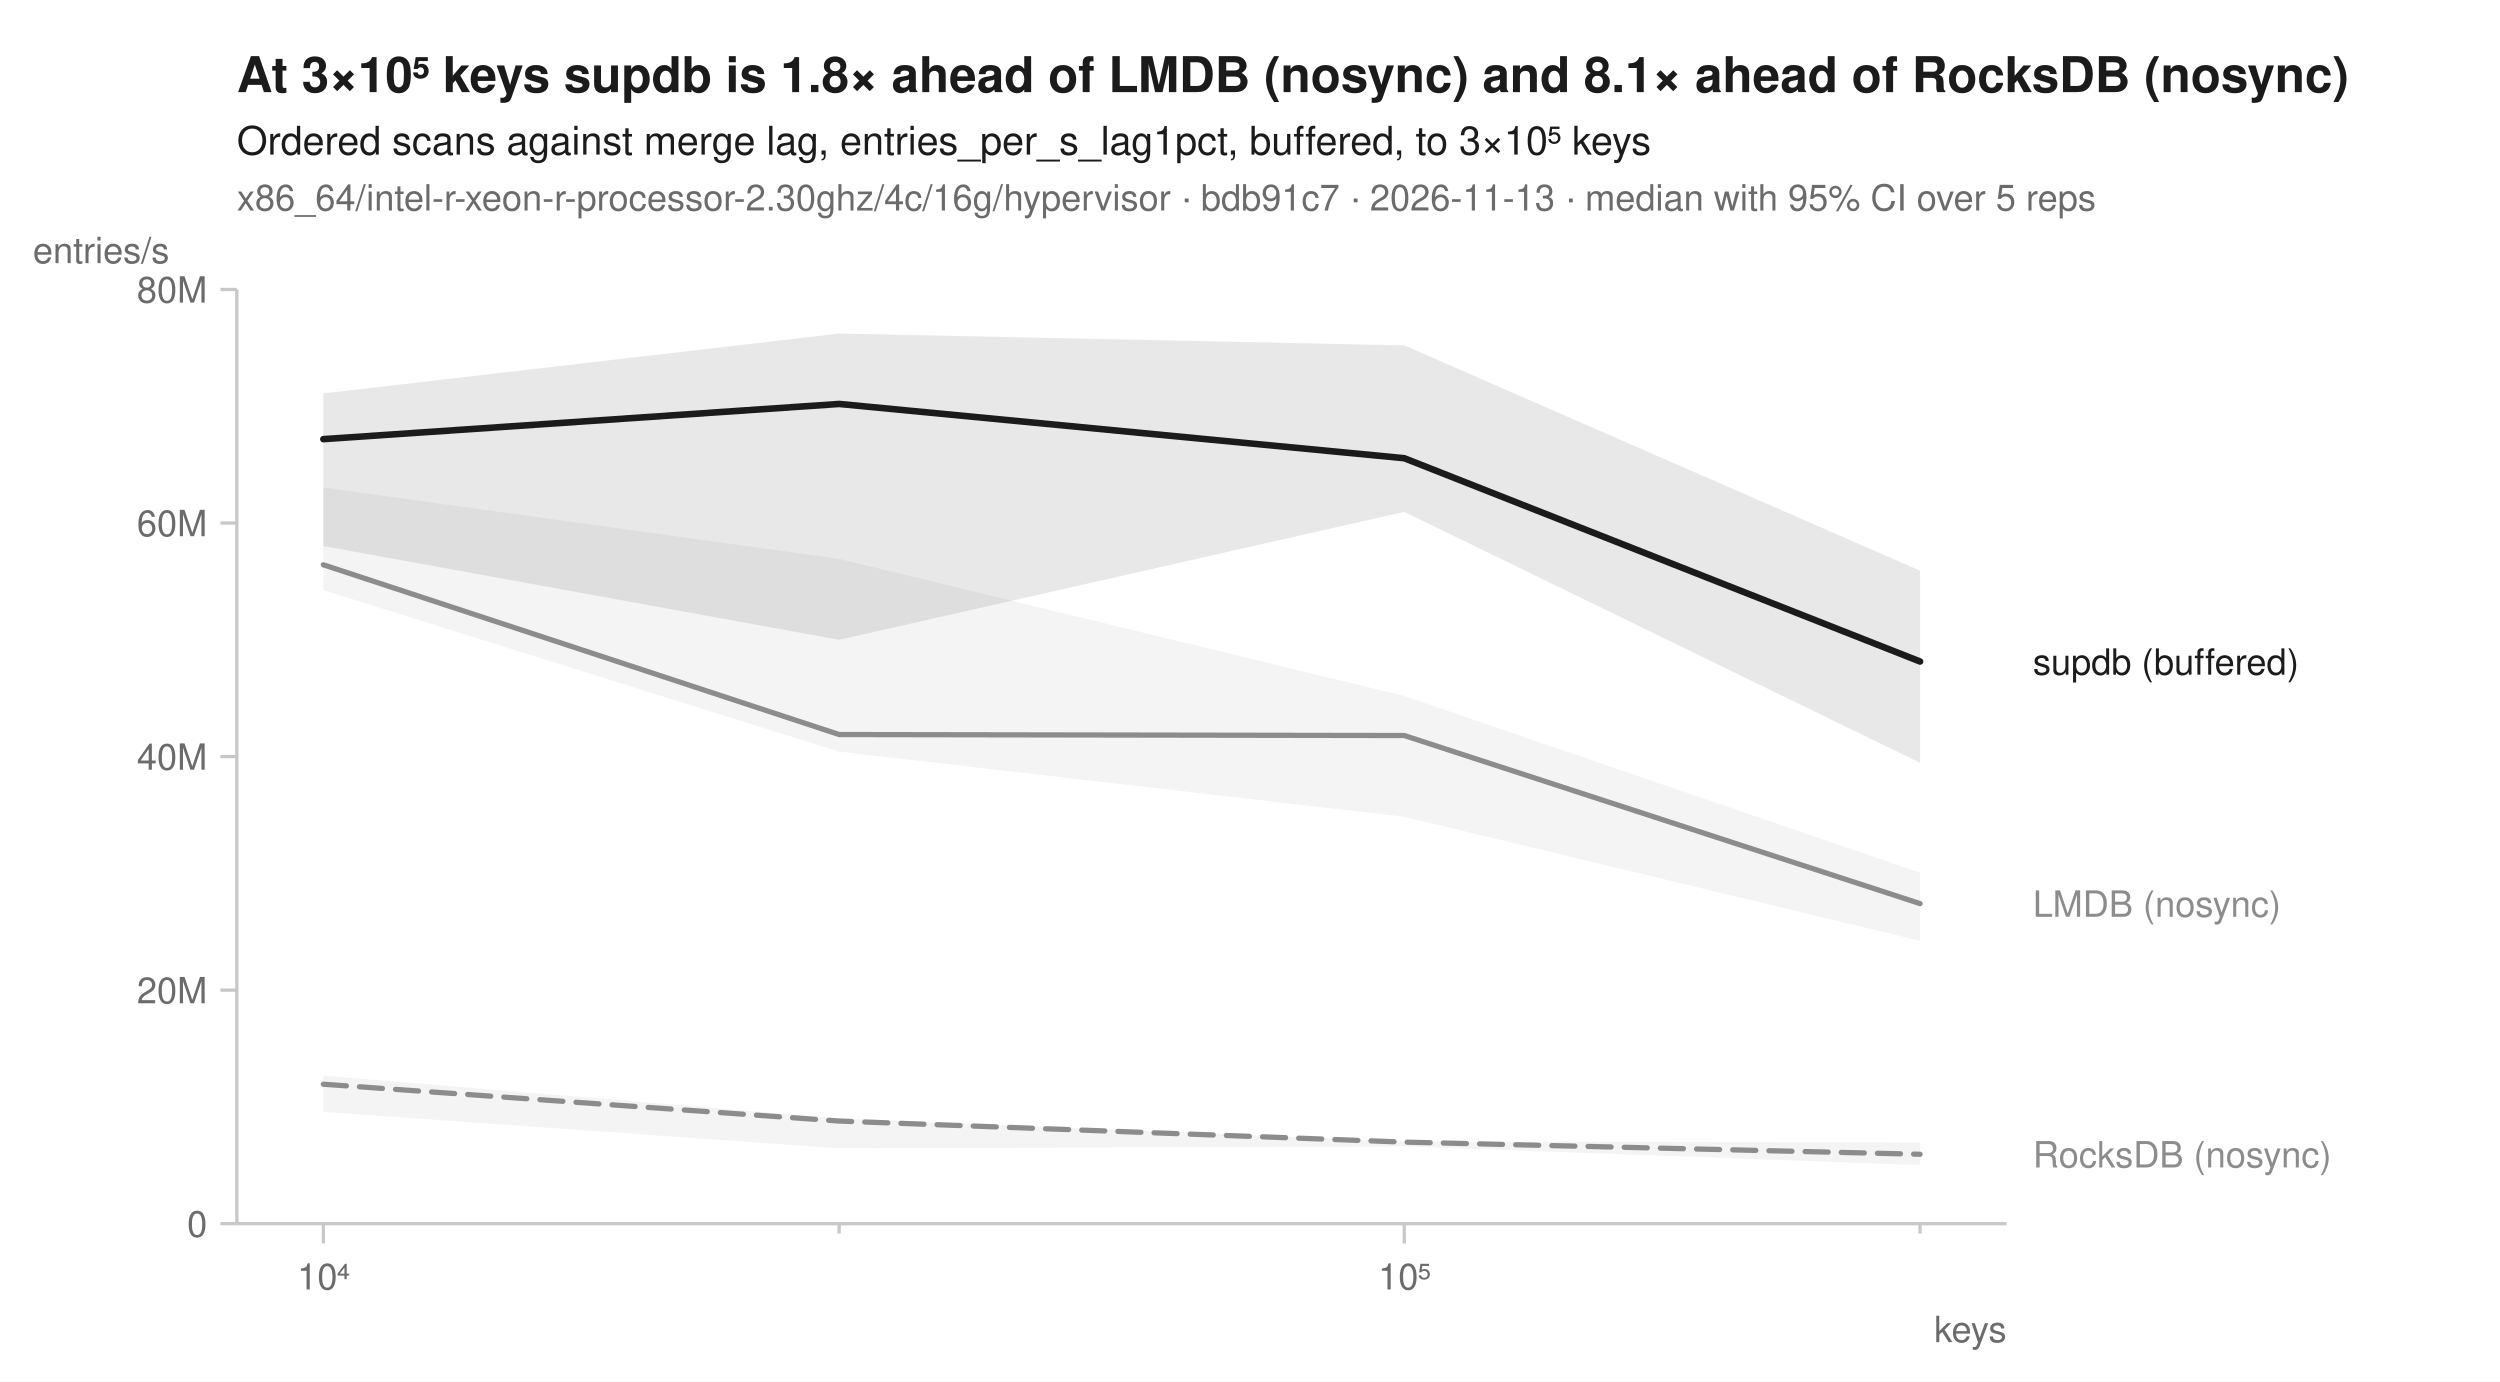
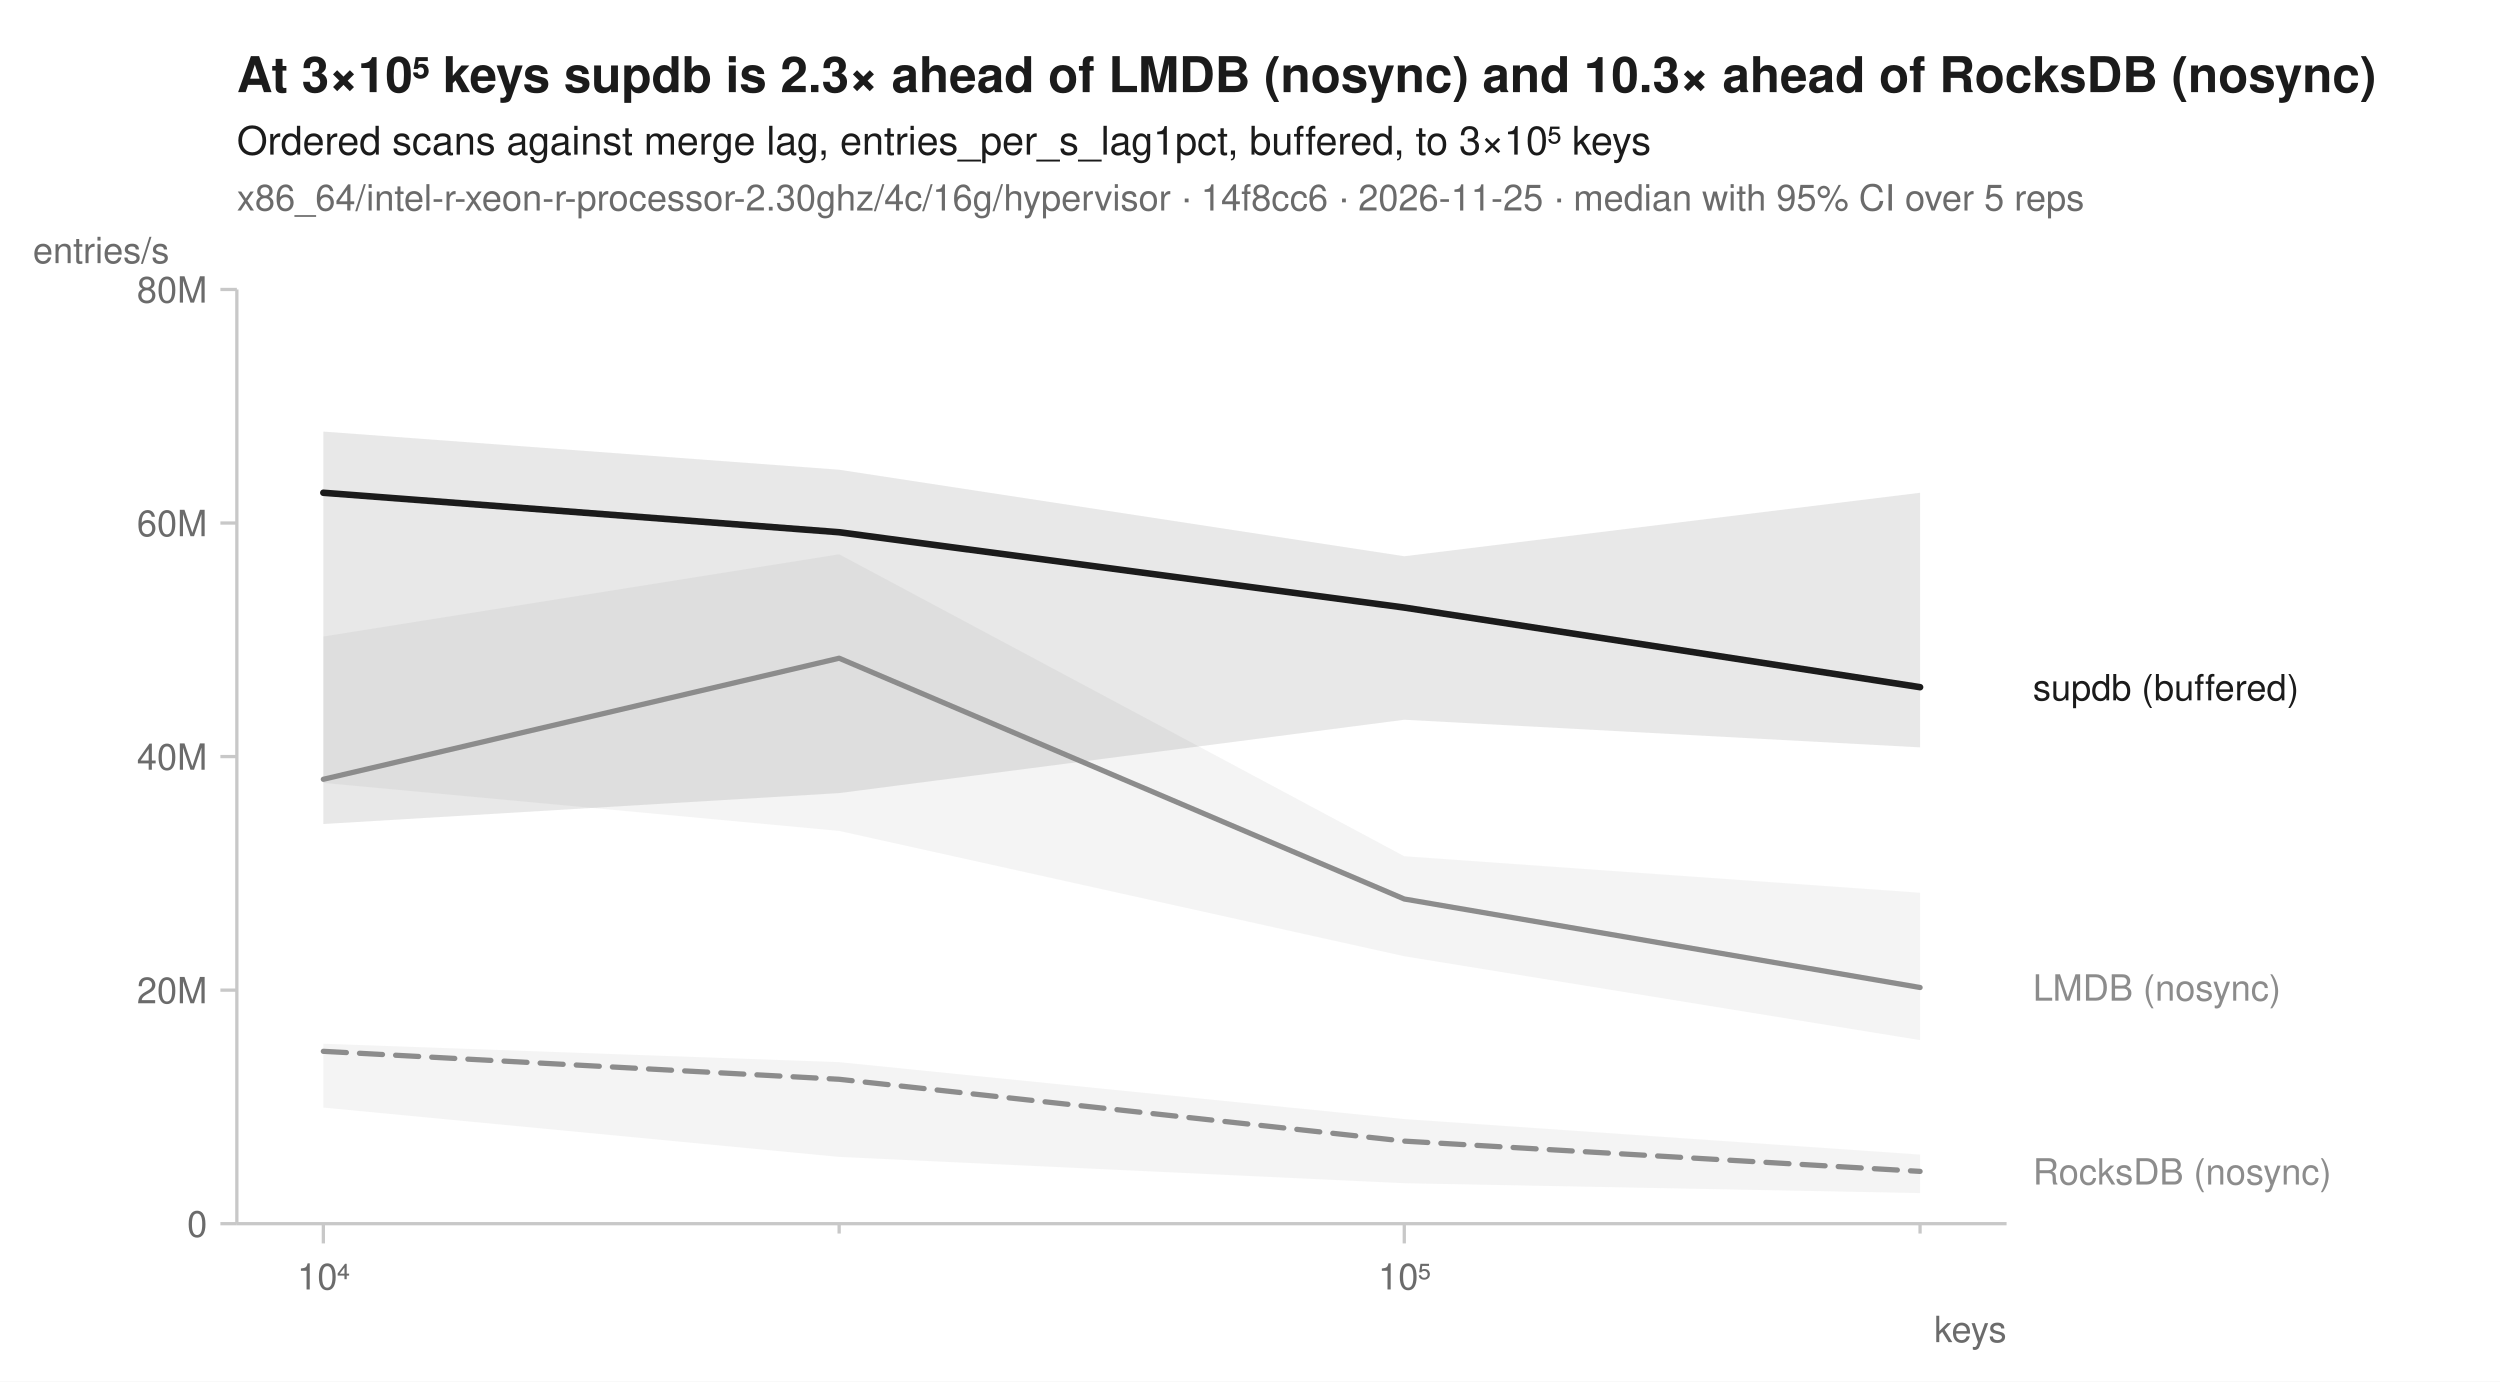
<svg xmlns="http://www.w3.org/2000/svg" width="760" height="420" viewBox="0 0 760 420" font-family="-apple-system, BlinkMacSystemFont, 'Segoe UI', Helvetica, Arial, sans-serif" fill="#1b1b1b">
  <rect width="760" height="420" fill="white" />
-   <text x="72" y="28" font-size="15" font-weight="600">At 3×10⁵ keys supdb is 1.8× ahead of LMDB (nosync) and 8.1× ahead of RocksDB (nosync)</text>
+   <text x="72" y="28" font-size="15" font-weight="600">At 3×10⁵ keys supdb is 2.3× ahead of LMDB (nosync) and 10.3× ahead of RocksDB (nosync)</text>
  <text x="72" y="47" font-size="12">Ordered scans against merge lag, entries_per_s_lag1pct, buffered, to 3×10⁵ keys</text>
-   <text x="72" y="64" font-size="11" fill="#6b6b6b">x86_64/intel-r-xeon-r-processor-2.30ghz/4c/16g/hypervisor · bdb91c7 · 2026-11-13 · median with 95% CI over 5 reps</text>
+   <text x="72" y="64" font-size="11" fill="#6b6b6b">x86_64/intel-r-xeon-r-processor-2.30ghz/4c/16g/hypervisor · 14f8cc6 · 2026-11-25 · median with 95% CI over 5 reps</text>
  <line x1="72" y1="372" x2="610" y2="372" stroke="#c8c8c8" stroke-width="1" />
  <line x1="72" y1="88" x2="72" y2="372" stroke="#c8c8c8" stroke-width="1" />
  <line x1="98.3" y1="372" x2="98.3" y2="378" stroke="#c8c8c8" stroke-width="1" />
  <text x="98.3" y="392" font-size="11" text-anchor="middle" fill="#6b6b6b">10⁴</text>
  <line x1="255.1" y1="372" x2="255.1" y2="375" stroke="#c8c8c8" stroke-width="1" />
  <line x1="426.9" y1="372" x2="426.9" y2="378" stroke="#c8c8c8" stroke-width="1" />
  <text x="426.9" y="392" font-size="11" text-anchor="middle" fill="#6b6b6b">10⁵</text>
  <line x1="583.7" y1="372" x2="583.7" y2="375" stroke="#c8c8c8" stroke-width="1" />
  <text x="610" y="408" font-size="11" text-anchor="end" fill="#6b6b6b">keys</text>
  <line x1="67" y1="372.0" x2="72" y2="372.0" stroke="#c8c8c8" stroke-width="1" />
  <text x="63" y="376.0" font-size="11" text-anchor="end" fill="#6b6b6b">0</text>
  <line x1="67" y1="301.0" x2="72" y2="301.0" stroke="#c8c8c8" stroke-width="1" />
  <text x="63" y="305.0" font-size="11" text-anchor="end" fill="#6b6b6b">20M</text>
  <line x1="67" y1="230.0" x2="72" y2="230.0" stroke="#c8c8c8" stroke-width="1" />
  <text x="63" y="234.0" font-size="11" text-anchor="end" fill="#6b6b6b">40M</text>
  <line x1="67" y1="159.0" x2="72" y2="159.0" stroke="#c8c8c8" stroke-width="1" />
  <text x="63" y="163.0" font-size="11" text-anchor="end" fill="#6b6b6b">60M</text>
  <line x1="67" y1="88.0" x2="72" y2="88.0" stroke="#c8c8c8" stroke-width="1" />
  <text x="63" y="92.0" font-size="11" text-anchor="end" fill="#6b6b6b">80M</text>
  <text x="10" y="80" font-size="11" text-anchor="start" fill="#6b6b6b">entries/s</text>
-   <path d="M98.3,327.0 L255.1,340.0 L426.9,347.0 L583.7,347.3 L583.7,354.2 L426.9,348.5 L255.1,349.1 L98.3,338.0 Z" fill="#8c8c8c" fill-opacity="0.10" />
-   <path d="M98.3,148.2 L255.1,169.9 L426.9,211.6 L583.7,265.3 L583.7,286.0 L426.9,248.3 L255.1,228.5 L98.3,179.4 Z" fill="#8c8c8c" fill-opacity="0.10" />
-   <path d="M98.3,119.6 L255.1,101.4 L426.9,105.0 L583.7,173.5 L583.7,231.9 L426.9,155.6 L255.1,194.5 L98.3,166.0 Z" fill="#1b1b1b" fill-opacity="0.10" />
-   <path d="M98.3,329.6 L255.1,340.8 L426.9,347.2 L583.7,350.9 " fill="none" stroke="#8c8c8c" stroke-width="1.6" stroke-linejoin="round" stroke-linecap="round" stroke-dasharray="7,4" />
-   <path d="M98.3,171.7 L255.1,223.3 L426.9,223.6 L583.7,274.7 " fill="none" stroke="#8c8c8c" stroke-width="1.6" stroke-linejoin="round" stroke-linecap="round" />
-   <path d="M98.3,133.5 L255.1,122.8 L426.9,139.3 L583.7,201.1 " fill="none" stroke="#1b1b1b" stroke-width="2" stroke-linejoin="round" stroke-linecap="round" />
-   <text x="618.0" y="205.1" font-size="11" fill="#1b1b1b">supdb (buffered)</text>
-   <text x="618.0" y="278.7" font-size="11" fill="#8c8c8c">LMDB (nosync)</text>
-   <text x="618.0" y="354.9" font-size="11" fill="#8c8c8c">RocksDB (nosync)</text>
+   <path d="M98.3,317.3 L255.1,322.9 L426.9,340.2 L583.7,351.0 L583.7,362.7 L426.9,359.7 L255.1,351.7 L98.3,336.7 Z" fill="#8c8c8c" fill-opacity="0.10" />
+   <path d="M98.3,193.5 L255.1,168.5 L426.9,260.3 L583.7,271.4 L583.7,316.2 L426.9,290.7 L255.1,252.6 L98.3,238.0 Z" fill="#8c8c8c" fill-opacity="0.10" />
+   <path d="M98.3,131.2 L255.1,142.8 L426.9,169.1 L583.7,149.8 L583.7,227.2 L426.9,218.8 L255.1,241.1 L98.3,250.5 Z" fill="#1b1b1b" fill-opacity="0.10" />
+   <path d="M98.3,319.6 L255.1,328.1 L426.9,346.9 L583.7,356.1 " fill="none" stroke="#8c8c8c" stroke-width="1.6" stroke-linejoin="round" stroke-linecap="round" stroke-dasharray="7,4" />
+   <path d="M98.3,236.9 L255.1,200.1 L426.9,273.3 L583.7,300.2 " fill="none" stroke="#8c8c8c" stroke-width="1.6" stroke-linejoin="round" stroke-linecap="round" />
+   <path d="M98.3,149.8 L255.1,161.8 L426.9,184.7 L583.7,208.9 " fill="none" stroke="#1b1b1b" stroke-width="2" stroke-linejoin="round" stroke-linecap="round" />
+   <text x="618.0" y="212.9" font-size="11" fill="#1b1b1b">supdb (buffered)</text>
+   <text x="618.0" y="304.2" font-size="11" fill="#8c8c8c">LMDB (nosync)</text>
+   <text x="618.0" y="360.1" font-size="11" fill="#8c8c8c">RocksDB (nosync)</text>
</svg>
